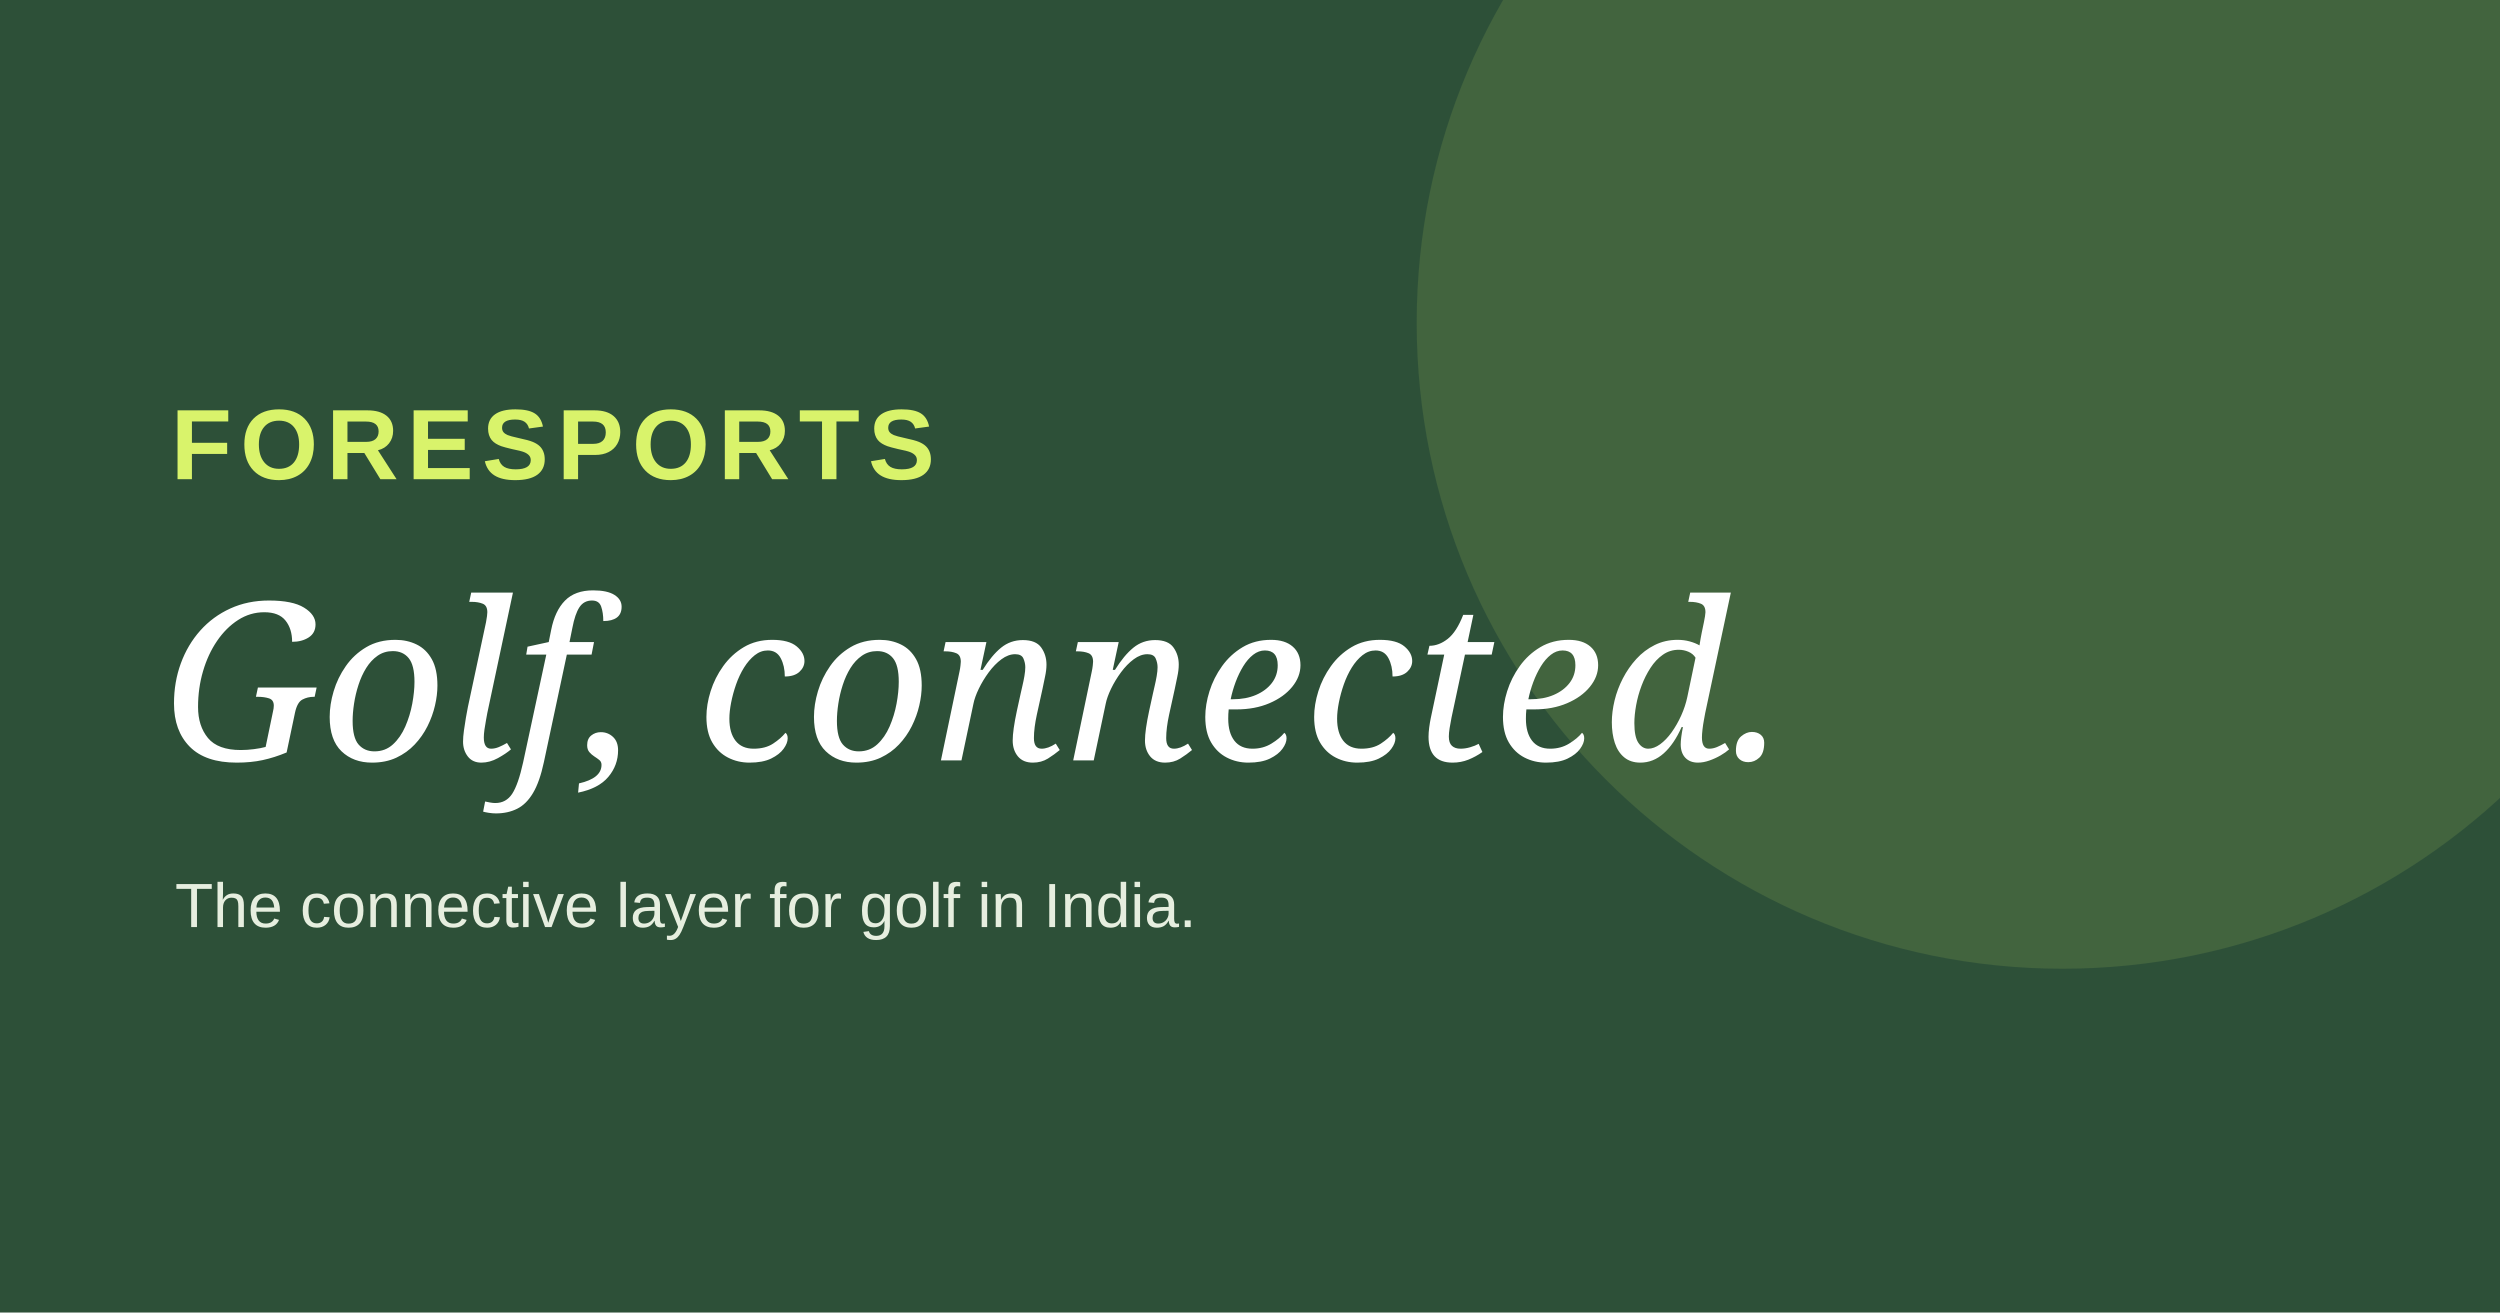
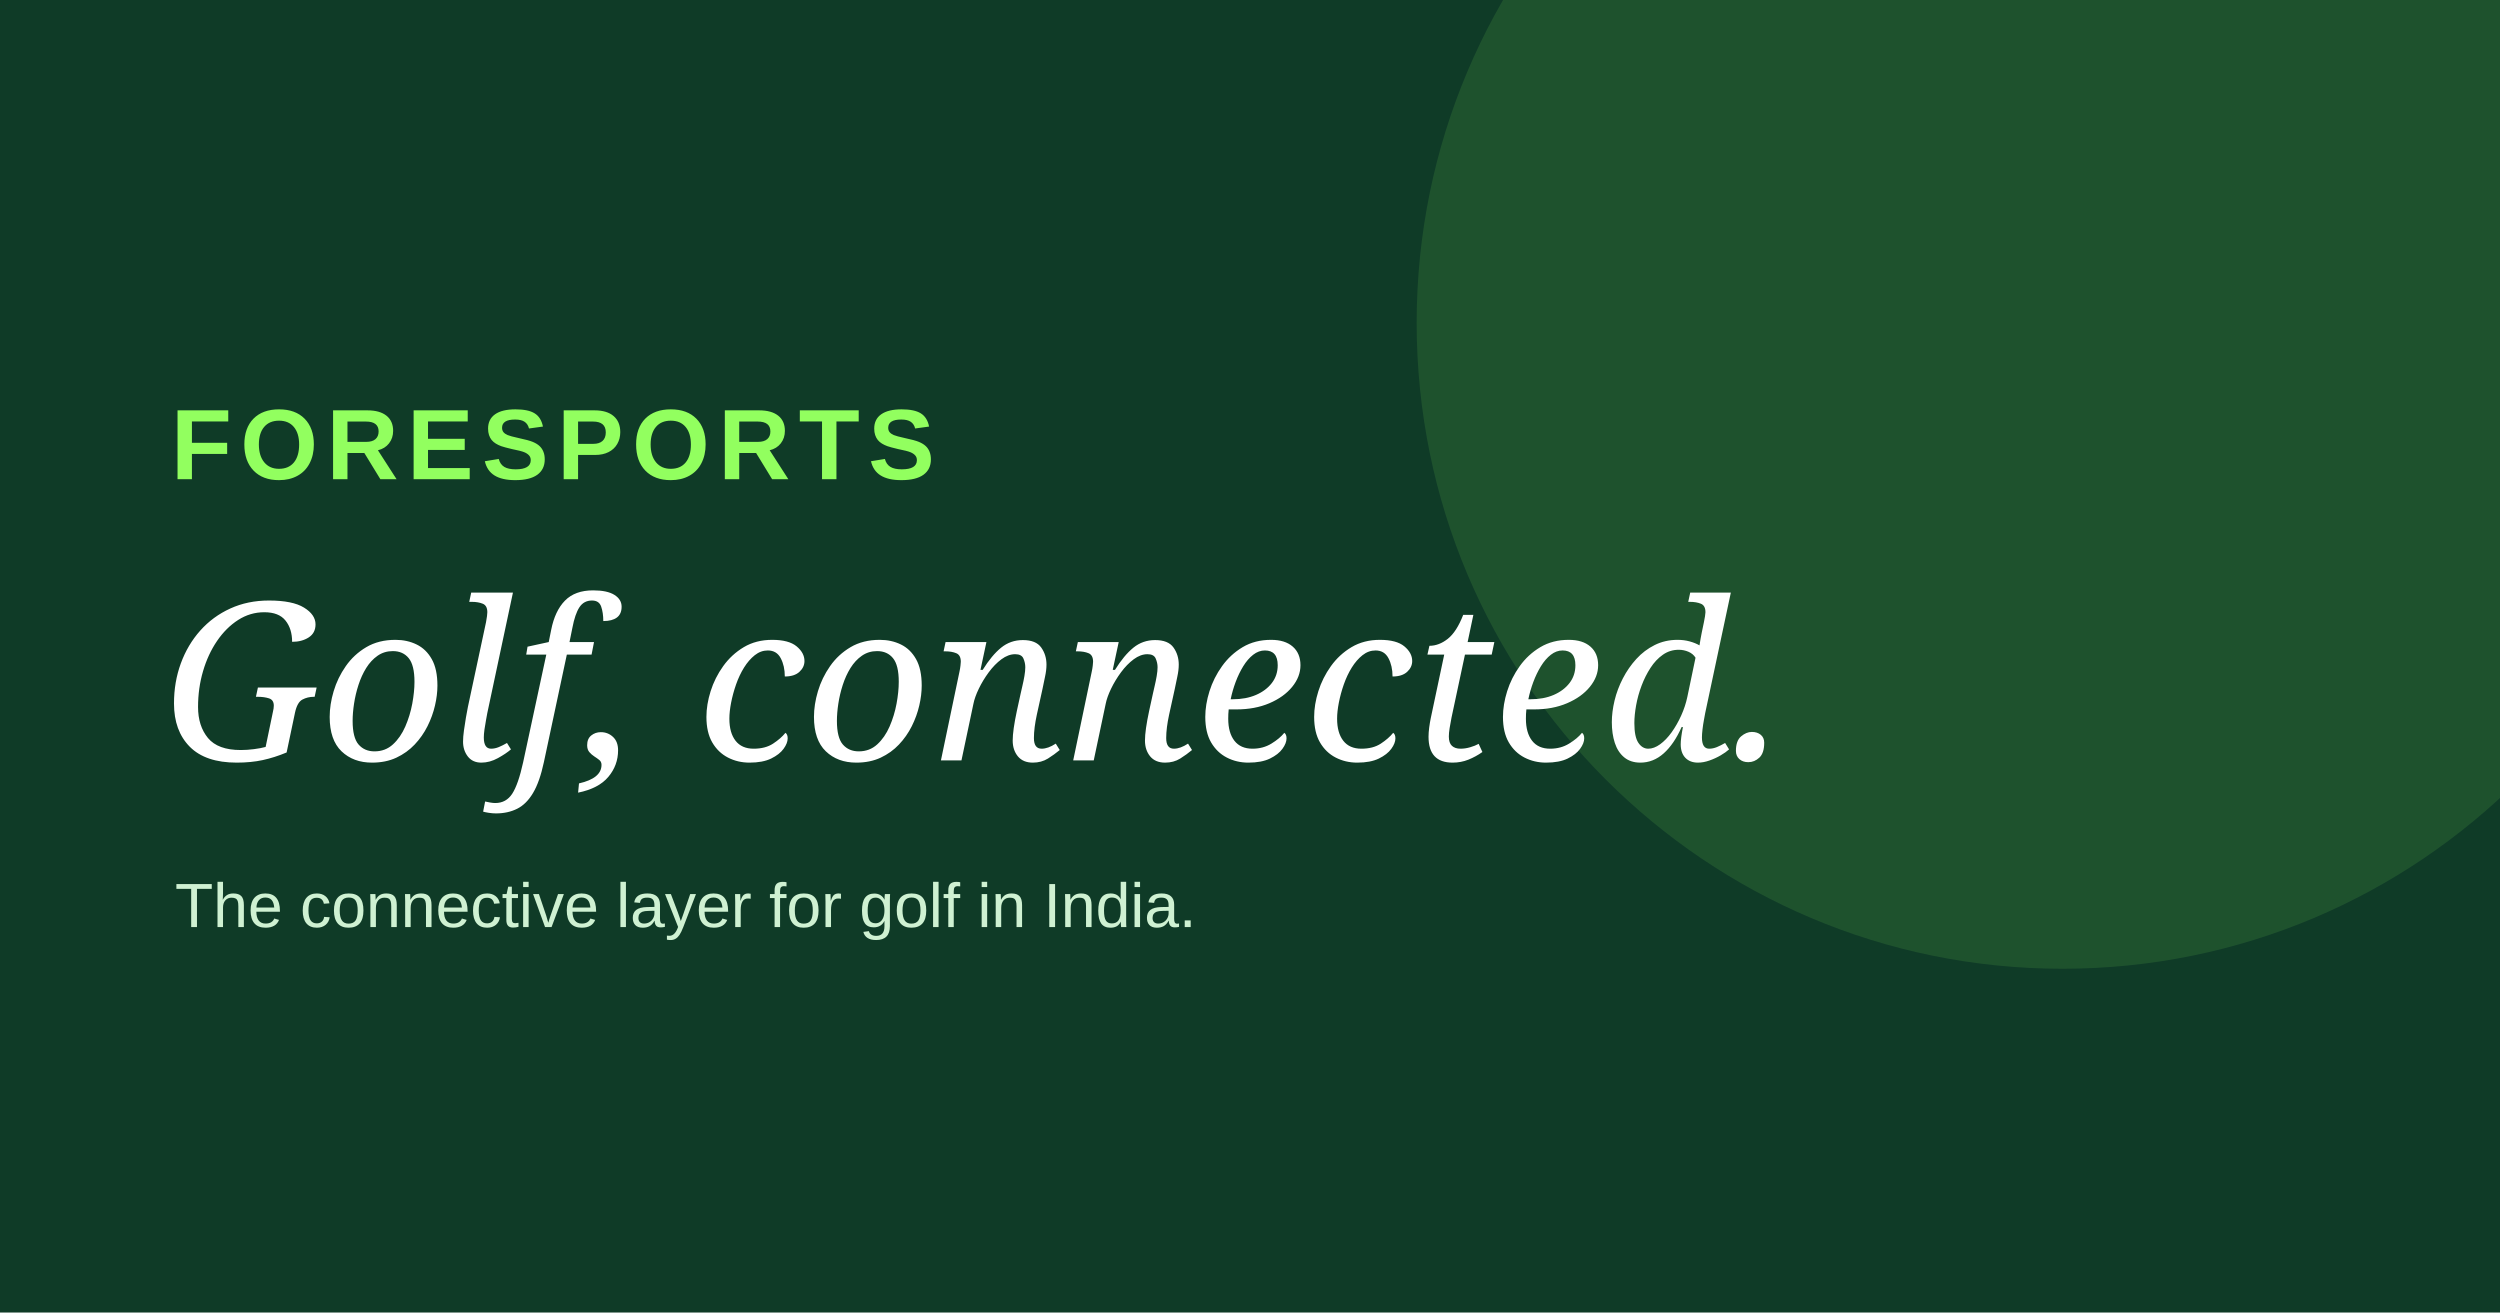
<svg xmlns="http://www.w3.org/2000/svg" width="1200" height="630" viewBox="0 0 1200 630">
-   <rect width="1200" height="630" fill="#2d5038" />
-   <circle cx="990" cy="155" r="310" fill="#d9f36b" opacity=".12" />
-   <text x="82" y="230" font-family="Arial,sans-serif" font-size="48" font-weight="700" letter-spacing="4" fill="#d9f36b">FORESPORTS</text>
+   <rect width="1200" height="630" fill="#0F3B27" />
+   <circle cx="990" cy="155" r="310" fill="#92FF5F" opacity=".12" />
+   <text x="82" y="230" font-family="Arial,sans-serif" font-size="48" font-weight="700" letter-spacing="4" fill="#92FF5F">FORESPORTS</text>
  <text x="78" y="365" font-family="Georgia,serif" font-size="106" font-style="italic" fill="#fff">Golf, connected.</text>
-   <text x="84" y="445" font-family="Arial,sans-serif" font-size="30" fill="#e6eedf">The connective layer for golf in India.</text>
+   <text x="84" y="445" font-family="Arial,sans-serif" font-size="30" fill="#CFF1D2">The connective layer for golf in India.</text>
</svg>
